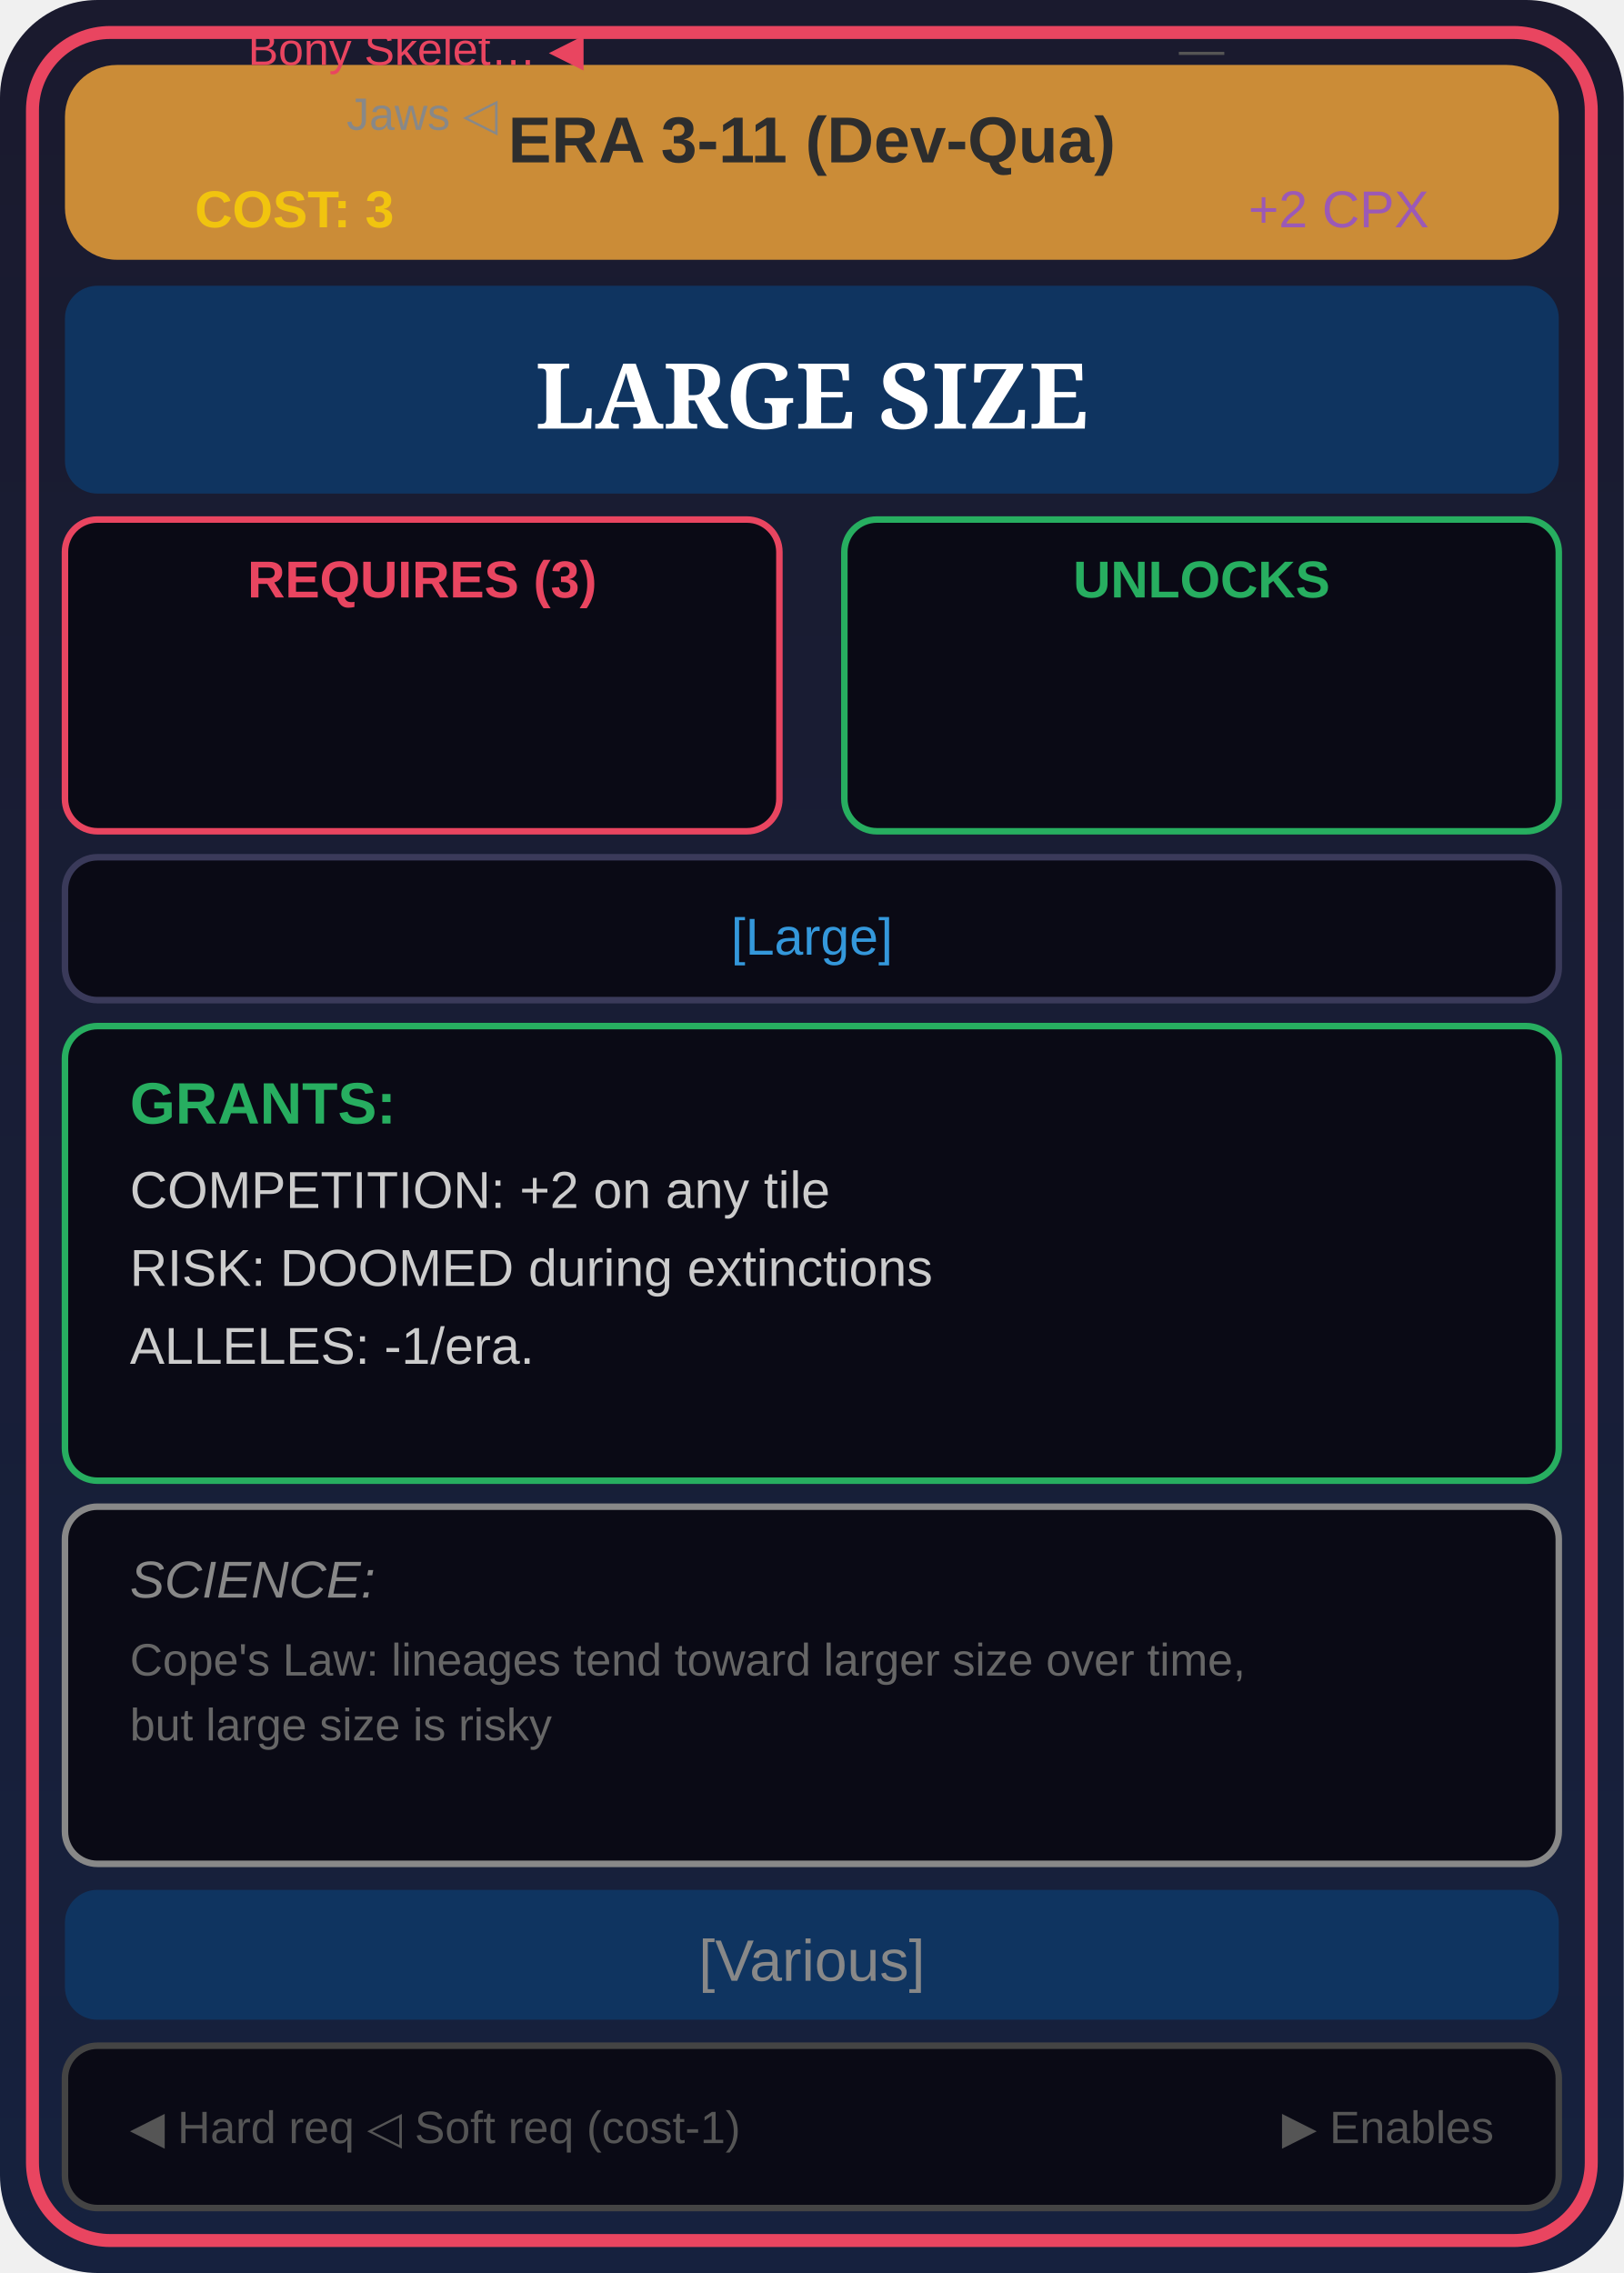
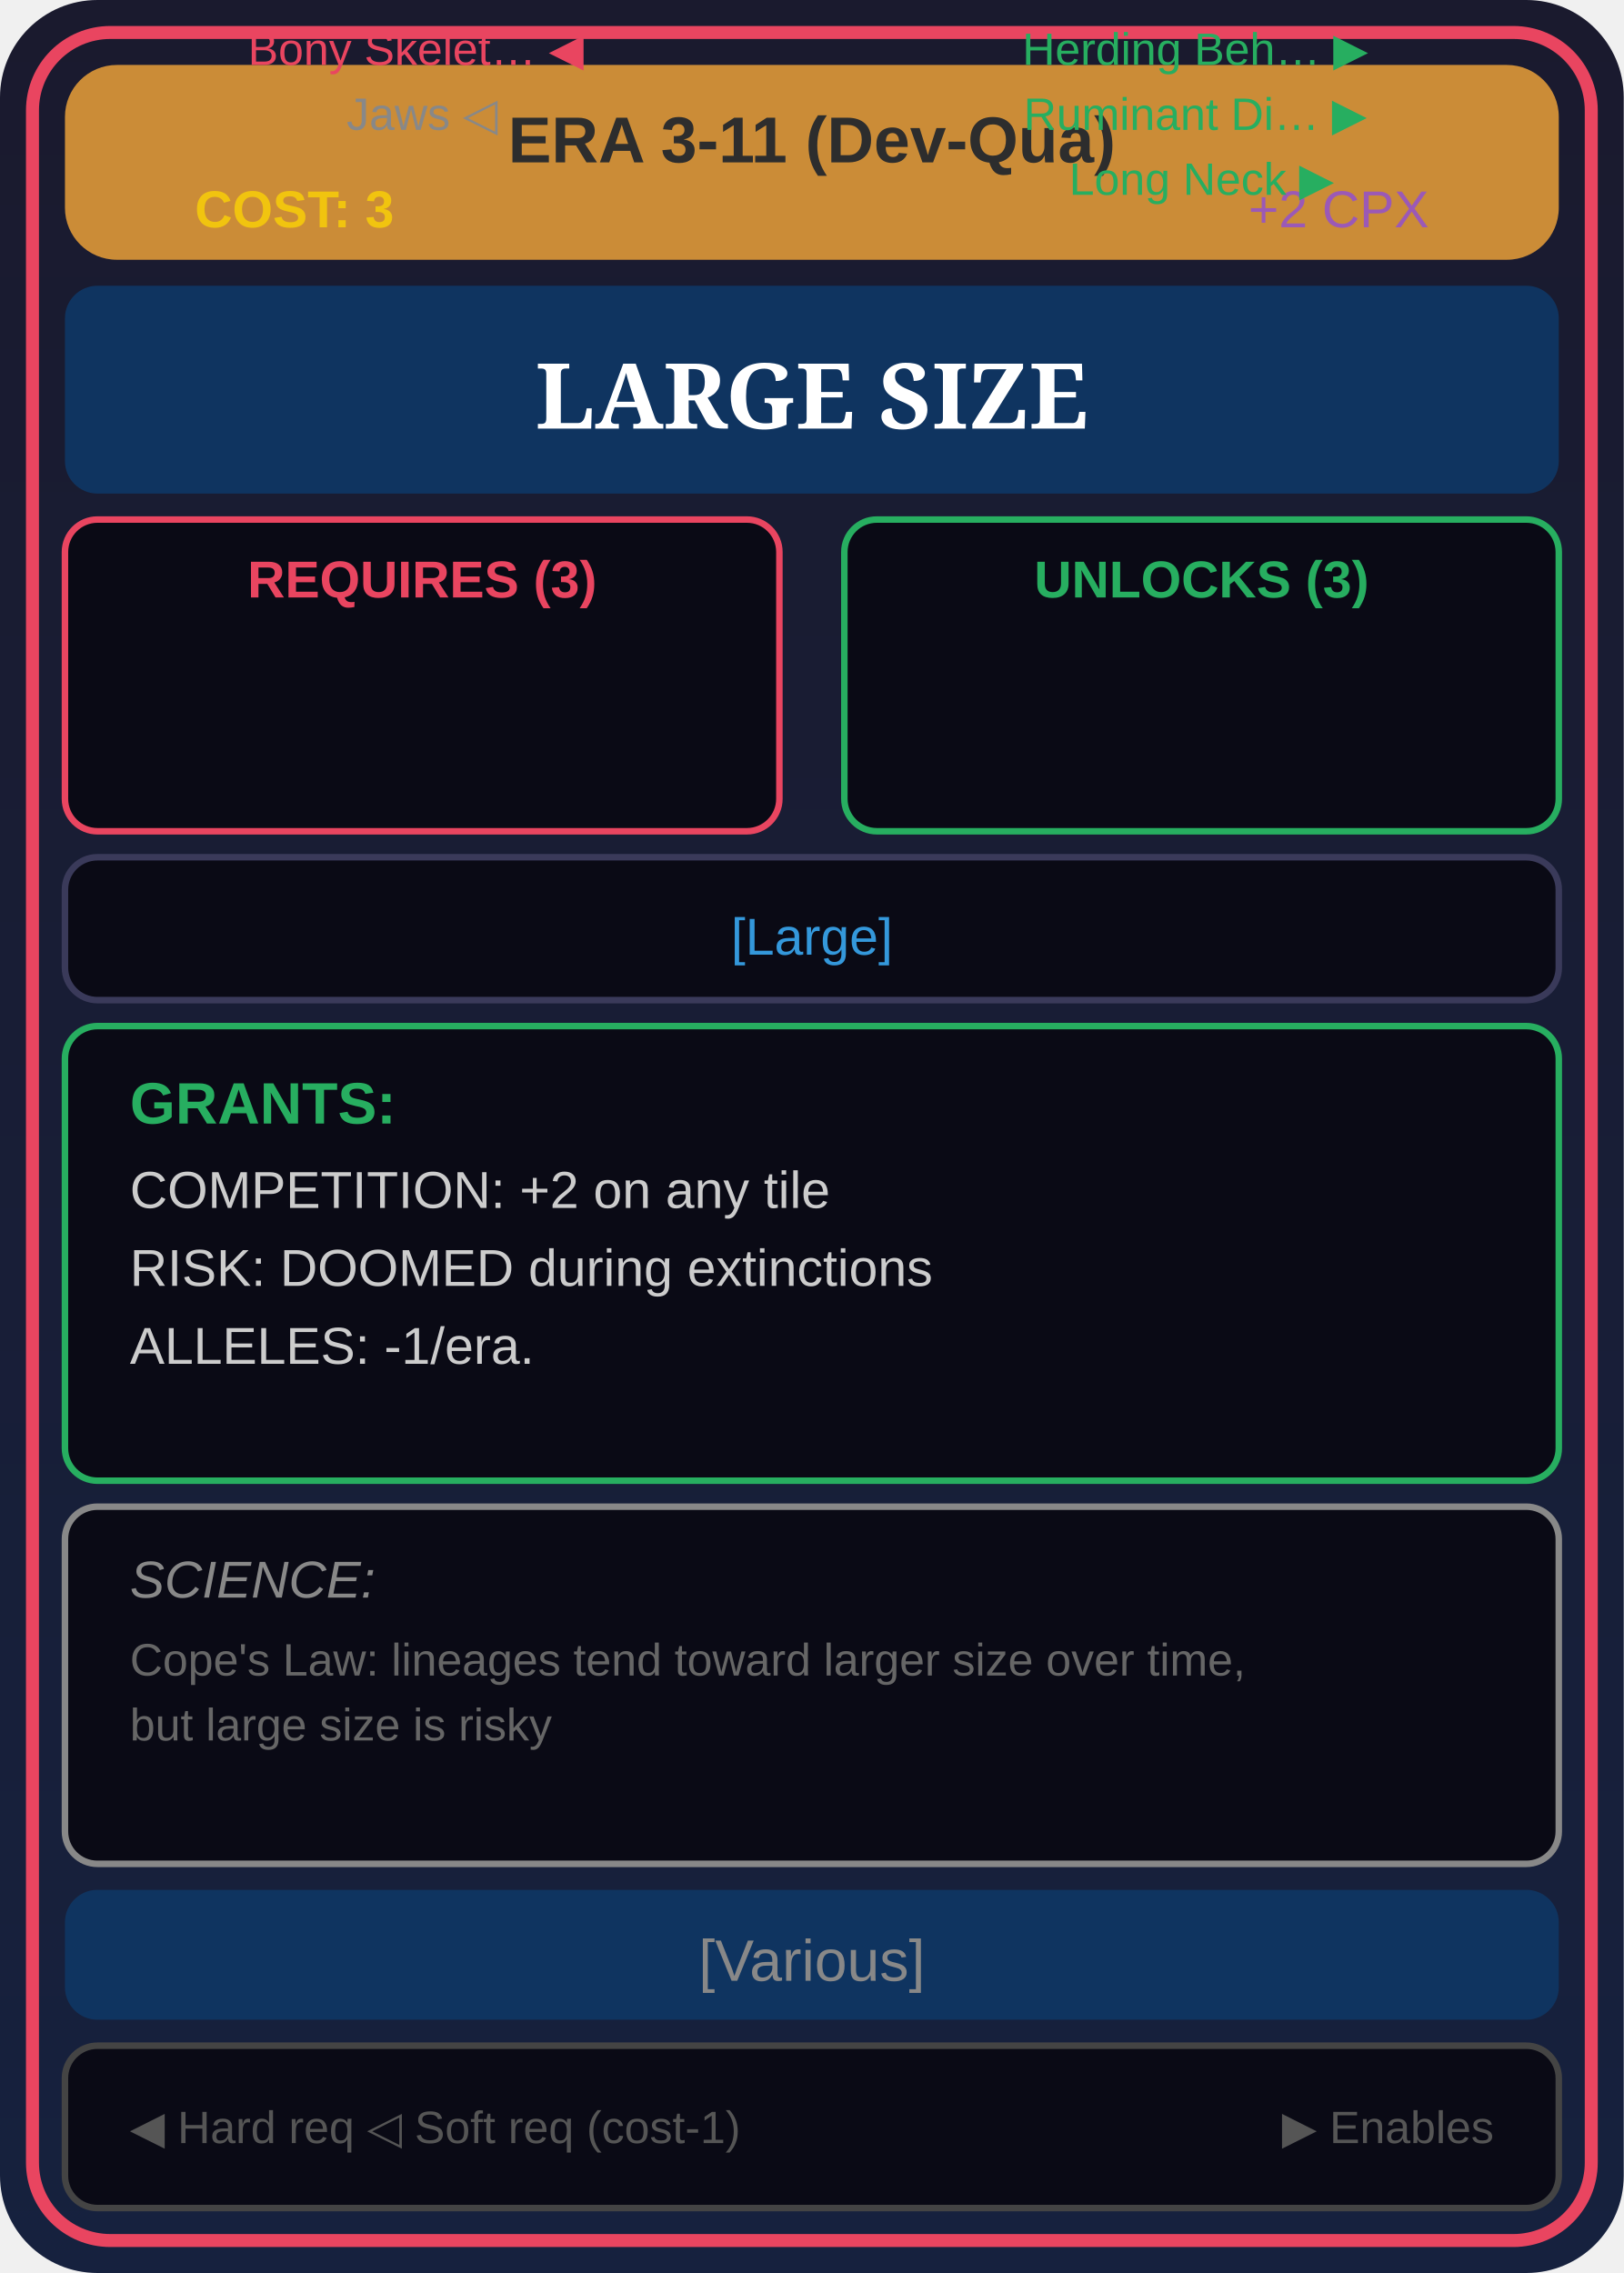
<svg xmlns="http://www.w3.org/2000/svg" viewBox="0 0 250 350" width="250" height="350">
  <defs>
    <linearGradient id="cardBg" x1="0%" y1="0%" x2="0%" y2="100%">
      <stop offset="0%" style="stop-color:#1a1a2e" />
      <stop offset="100%" style="stop-color:#16213e" />
    </linearGradient>
    <linearGradient id="eraGrad" x1="0%" y1="0%" x2="100%" y2="0%">
      <stop offset="0%" style="stop-color:#CB8C37" />
      <stop offset="100%" style="stop-color:#CB8C37" />
    </linearGradient>
  </defs>
  <rect width="250" height="350" fill="url(#cardBg)" rx="15" />
  <rect x="5" y="5" width="240" height="340" fill="none" stroke="#e94560" stroke-width="2" rx="12" />
  <rect x="10" y="10" width="230" height="30" fill="url(#eraGrad)" rx="8" />
  <text x="125" y="25" font-family="Arial" font-size="10" fill="#2d2d2d" text-anchor="middle" font-weight="bold">ERA 3-11 (Dev-Qua)</text>
  <text x="30" y="35" font-family="Arial" font-size="8" fill="#f1c40f" font-weight="bold">COST: 3</text>
  <text x="220" y="35" font-family="Arial" font-size="8" fill="#9b59b6" text-anchor="end">+2 CPX</text>
  <rect x="10" y="44" width="230" height="32" fill="#0f3460" rx="5" />
  <text x="125" y="66" font-family="Georgia" font-size="14" fill="#fff" text-anchor="middle" font-weight="bold">LARGE SIZE</text>
  <rect x="10" y="80" width="110" height="48" fill="#0a0a15" stroke="#e94560" rx="5" />
  <text x="65" y="92" font-family="Arial" font-size="8" fill="#e94560" text-anchor="middle" font-weight="bold">REQUIRES (3)</text>
  <text font-family="Arial" font-size="7" text-anchor="middle">
    <tspan x="65" dy="10" fill="#e94560">Bony Skelet… ◀</tspan>
    <tspan x="65" dy="10" fill="#888">Jaws ◁</tspan>
  </text>
  <rect x="130" y="80" width="110" height="48" fill="#0a0a15" stroke="#27ae60" rx="5" />
-   <text x="185" y="92" font-family="Arial" font-size="8" fill="#27ae60" text-anchor="middle" font-weight="bold">UNLOCKS</text>
+   <text x="185" y="92" font-family="Arial" font-size="8" fill="#27ae60" text-anchor="middle" font-weight="bold">UNLOCKS (3)</text>
  <text font-family="Arial" font-size="7" text-anchor="middle">
-     <tspan x="185" dy="10" fill="#555">—</tspan>
+     <tspan x="185" dy="10" fill="#27ae60">Herding Beh… ▶</tspan>
+     <tspan x="185" dy="10" fill="#27ae60">Ruminant Di… ▶</tspan>
+     <tspan x="185" dy="10" fill="#27ae60">Long Neck ▶</tspan>
  </text>
  <rect x="10" y="132" width="230" height="22" fill="#0a0a15" stroke="#3a3a5a" rx="5" />
  <text x="125" y="147" font-family="Arial" font-size="8" fill="#3498db" text-anchor="middle">[Large]</text>
  <rect x="10" y="158" width="230" height="70" fill="#0a0a15" stroke="#27ae60" rx="5" />
  <text x="20" y="173" font-family="Arial" font-size="9" fill="#27ae60" font-weight="bold">GRANTS:</text>
  <text x="20" y="186" font-family="Arial" font-size="8" fill="#ccc">COMPETITION: +2 on any tile</text>
  <text x="20" y="198" font-family="Arial" font-size="8" fill="#ccc">RISK: DOOMED during extinctions</text>
  <text x="20" y="210" font-family="Arial" font-size="8" fill="#ccc">ALLELES: -1/era.</text>
  <rect x="10" y="232" width="230" height="55" fill="#0a0a15" stroke="#888" rx="5" />
  <text x="20" y="246" font-family="Arial" font-size="8" fill="#888" font-style="italic">SCIENCE:</text>
  <text x="20" y="258" font-family="Arial" font-size="7" fill="#666">Cope's Law: lineages tend toward larger size over time,</text>
  <text x="20" y="268" font-family="Arial" font-size="7" fill="#666"> but large size is risky</text>
  <rect x="10" y="291" width="230" height="20" fill="#0f3460" rx="5" />
  <text x="125" y="305" font-family="Arial" font-size="9" fill="#888" text-anchor="middle">[Various]</text>
  <rect x="10" y="315" width="230" height="25" fill="#0a0a15" stroke="#444" rx="5" />
  <text x="20" y="330" font-family="Arial" font-size="7" fill="#555">◀ Hard req  ◁ Soft req (cost-1)</text>
  <text x="230" y="330" font-family="Arial" font-size="7" fill="#555" text-anchor="end">▶ Enables</text>
</svg>
